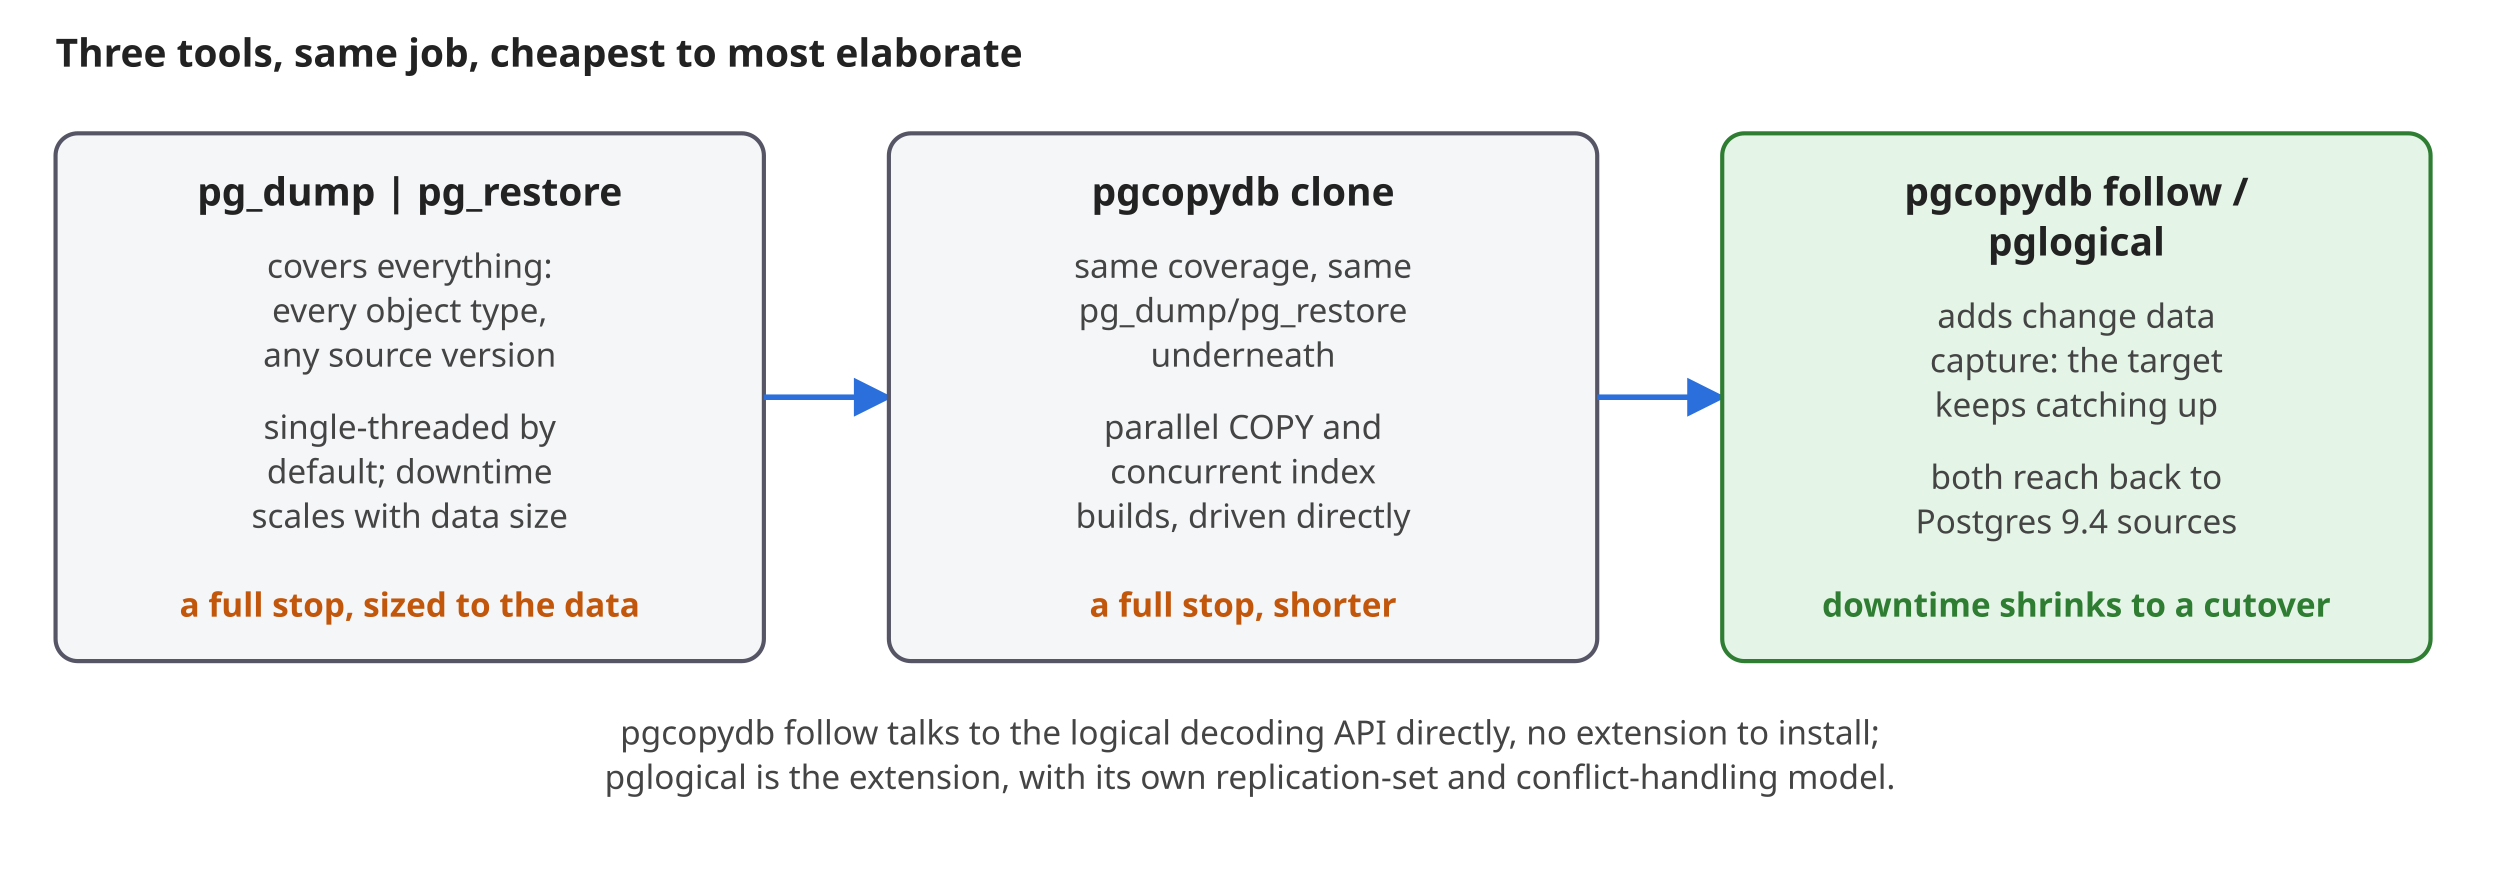
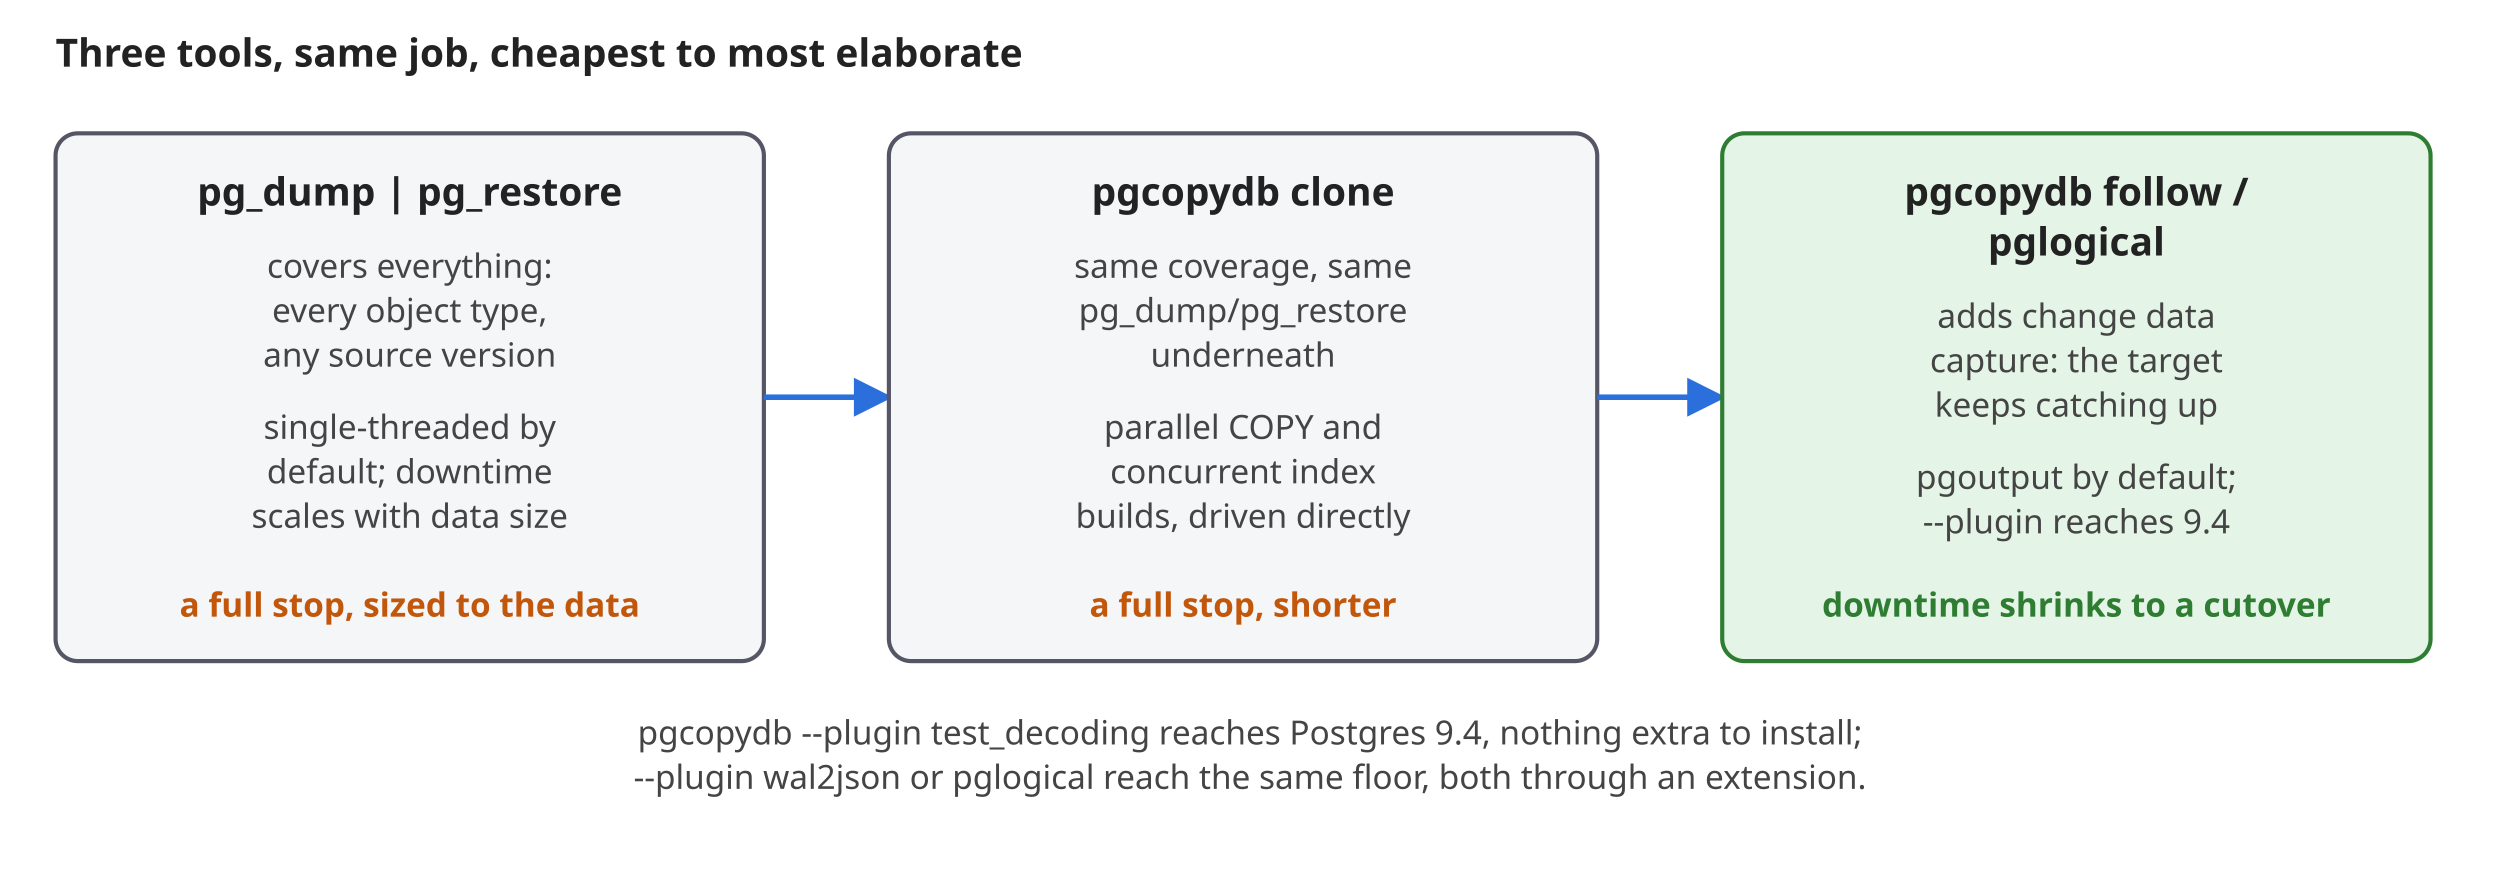
- <svg xmlns="http://www.w3.org/2000/svg" viewBox="0 0 900 320" role="img" aria-label="Three tools for the same job, cheapest to most elaborate. pg_dump and pg_restore cover everything but downtime scales with data size. pgcopydb parallelizes the same work, same coverage, shorter downtime. pgcopydb follow, or pglogical, add change data capture so the downtime shrinks to a cutover event, and both reach back to Postgres 9.4 sources.">
+ <svg xmlns="http://www.w3.org/2000/svg" viewBox="0 0 900 320" role="img" aria-label="Three tools for the same job, cheapest to most elaborate. pg_dump and pg_restore cover everything but downtime scales with data size. pgcopydb parallelizes the same work, same coverage, shorter downtime. pgcopydb follow, or pglogical, add change data capture so the downtime shrinks to a cutover event. pgcopydb follow defaults to the same pgoutput plugin as native logical replication; --plugin test_decoding reaches Postgres 9.4 sources with nothing extra to install, and wal2json or pglogical reach the same floor through an extension.">
  <style>
    text { font-family: system-ui, sans-serif; font-size: 14px; fill: #222; }
    .box { fill: #f4f6f8; stroke: #556; stroke-width: 1.5; rx: 8; }
    .good { fill: #e4f4e6; stroke: #2e7d32; }
    .a { stroke: #2a6fdb; stroke-width: 2; fill: none; marker-end: url(#ab); }
    .small { font-size: 12px; fill: #444; }
    .b { font-weight: 600; }
    .badge { font-weight: 700; font-size: 12px; }
    .badge-ok { fill: #c2570c; }
    .badge-good { fill: #2e7d32; }
    @media (prefers-color-scheme: dark) {
      text { fill: #e8e8e8; } .small { fill: #bbb; }
      .box { fill: #23272e; stroke: #99a; } .good { fill: #1d3322; stroke: #66bb6a; }
      .a { stroke: #6ea8ff; } .badge-ok { fill: #ff9a57; } .badge-good { fill: #66bb6a; }
    }
  </style>
  <defs>
    <marker id="ab" viewBox="0 0 10 10" refX="9" refY="5" markerWidth="7" markerHeight="7" orient="auto">
      <path d="M0 0L10 5L0 10z" fill="#2a6fdb" />
    </marker>
  </defs>
  <text class="b" x="20" y="24">Three tools, same job, cheapest to most elaborate</text>
  <rect class="box" x="20" y="48" width="255" height="190" />
  <text class="b" x="147.5" y="74" text-anchor="middle">pg_dump | pg_restore</text>
  <text class="small" x="147.5" y="100" text-anchor="middle">covers everything:</text>
  <text class="small" x="147.5" y="116" text-anchor="middle">every object type,</text>
  <text class="small" x="147.5" y="132" text-anchor="middle">any source version</text>
  <text class="small" x="147.5" y="158" text-anchor="middle">single-threaded by</text>
  <text class="small" x="147.5" y="174" text-anchor="middle">default; downtime</text>
  <text class="small" x="147.5" y="190" text-anchor="middle">scales with data size</text>
  <text class="badge badge-ok" x="147.5" y="222" text-anchor="middle">a full stop, sized to the data</text>
  <path class="a" d="M275 143 L320 143" />
  <rect class="box" x="320" y="48" width="255" height="190" />
  <text class="b" x="447.5" y="74" text-anchor="middle">pgcopydb clone</text>
  <text class="small" x="447.5" y="100" text-anchor="middle">same coverage, same</text>
  <text class="small" x="447.5" y="116" text-anchor="middle">pg_dump/pg_restore</text>
  <text class="small" x="447.5" y="132" text-anchor="middle">underneath</text>
  <text class="small" x="447.5" y="158" text-anchor="middle">parallel COPY and</text>
  <text class="small" x="447.5" y="174" text-anchor="middle">concurrent index</text>
  <text class="small" x="447.5" y="190" text-anchor="middle">builds, driven directly</text>
  <text class="badge badge-ok" x="447.5" y="222" text-anchor="middle">a full stop, shorter</text>
  <path class="a" d="M575 143 L620 143" />
  <rect class="box good" x="620" y="48" width="255" height="190" />
  <text class="b" x="747.5" y="74" text-anchor="middle">pgcopydb follow /</text>
  <text class="b" x="747.5" y="92" text-anchor="middle">pglogical</text>
  <text class="small" x="747.5" y="118" text-anchor="middle">adds change data</text>
  <text class="small" x="747.5" y="134" text-anchor="middle">capture: the target</text>
  <text class="small" x="747.5" y="150" text-anchor="middle">keeps catching up</text>
-   <text class="small" x="747.5" y="176" text-anchor="middle">both reach back to</text>
-   <text class="small" x="747.5" y="192" text-anchor="middle">Postgres 9.4 sources</text>
+   <text class="small" x="747.5" y="176" text-anchor="middle">pgoutput by default;</text>
+   <text class="small" x="747.5" y="192" text-anchor="middle">--plugin reaches 9.4</text>
  <text class="badge badge-good" x="747.5" y="222" text-anchor="middle">downtime shrinks to a cutover</text>
-   <text class="small" x="450" y="268" text-anchor="middle">pgcopydb follow talks to the logical decoding API directly, no extension to install;</text>
-   <text class="small" x="450" y="284" text-anchor="middle">pglogical is the extension, with its own replication-set and conflict-handling model.</text>
+   <text class="small" x="450" y="268" text-anchor="middle">pgcopydb --plugin test_decoding reaches Postgres 9.4, nothing extra to install;</text>
+   <text class="small" x="450" y="284" text-anchor="middle">--plugin wal2json or pglogical reach the same floor, both through an extension.</text>
</svg>
